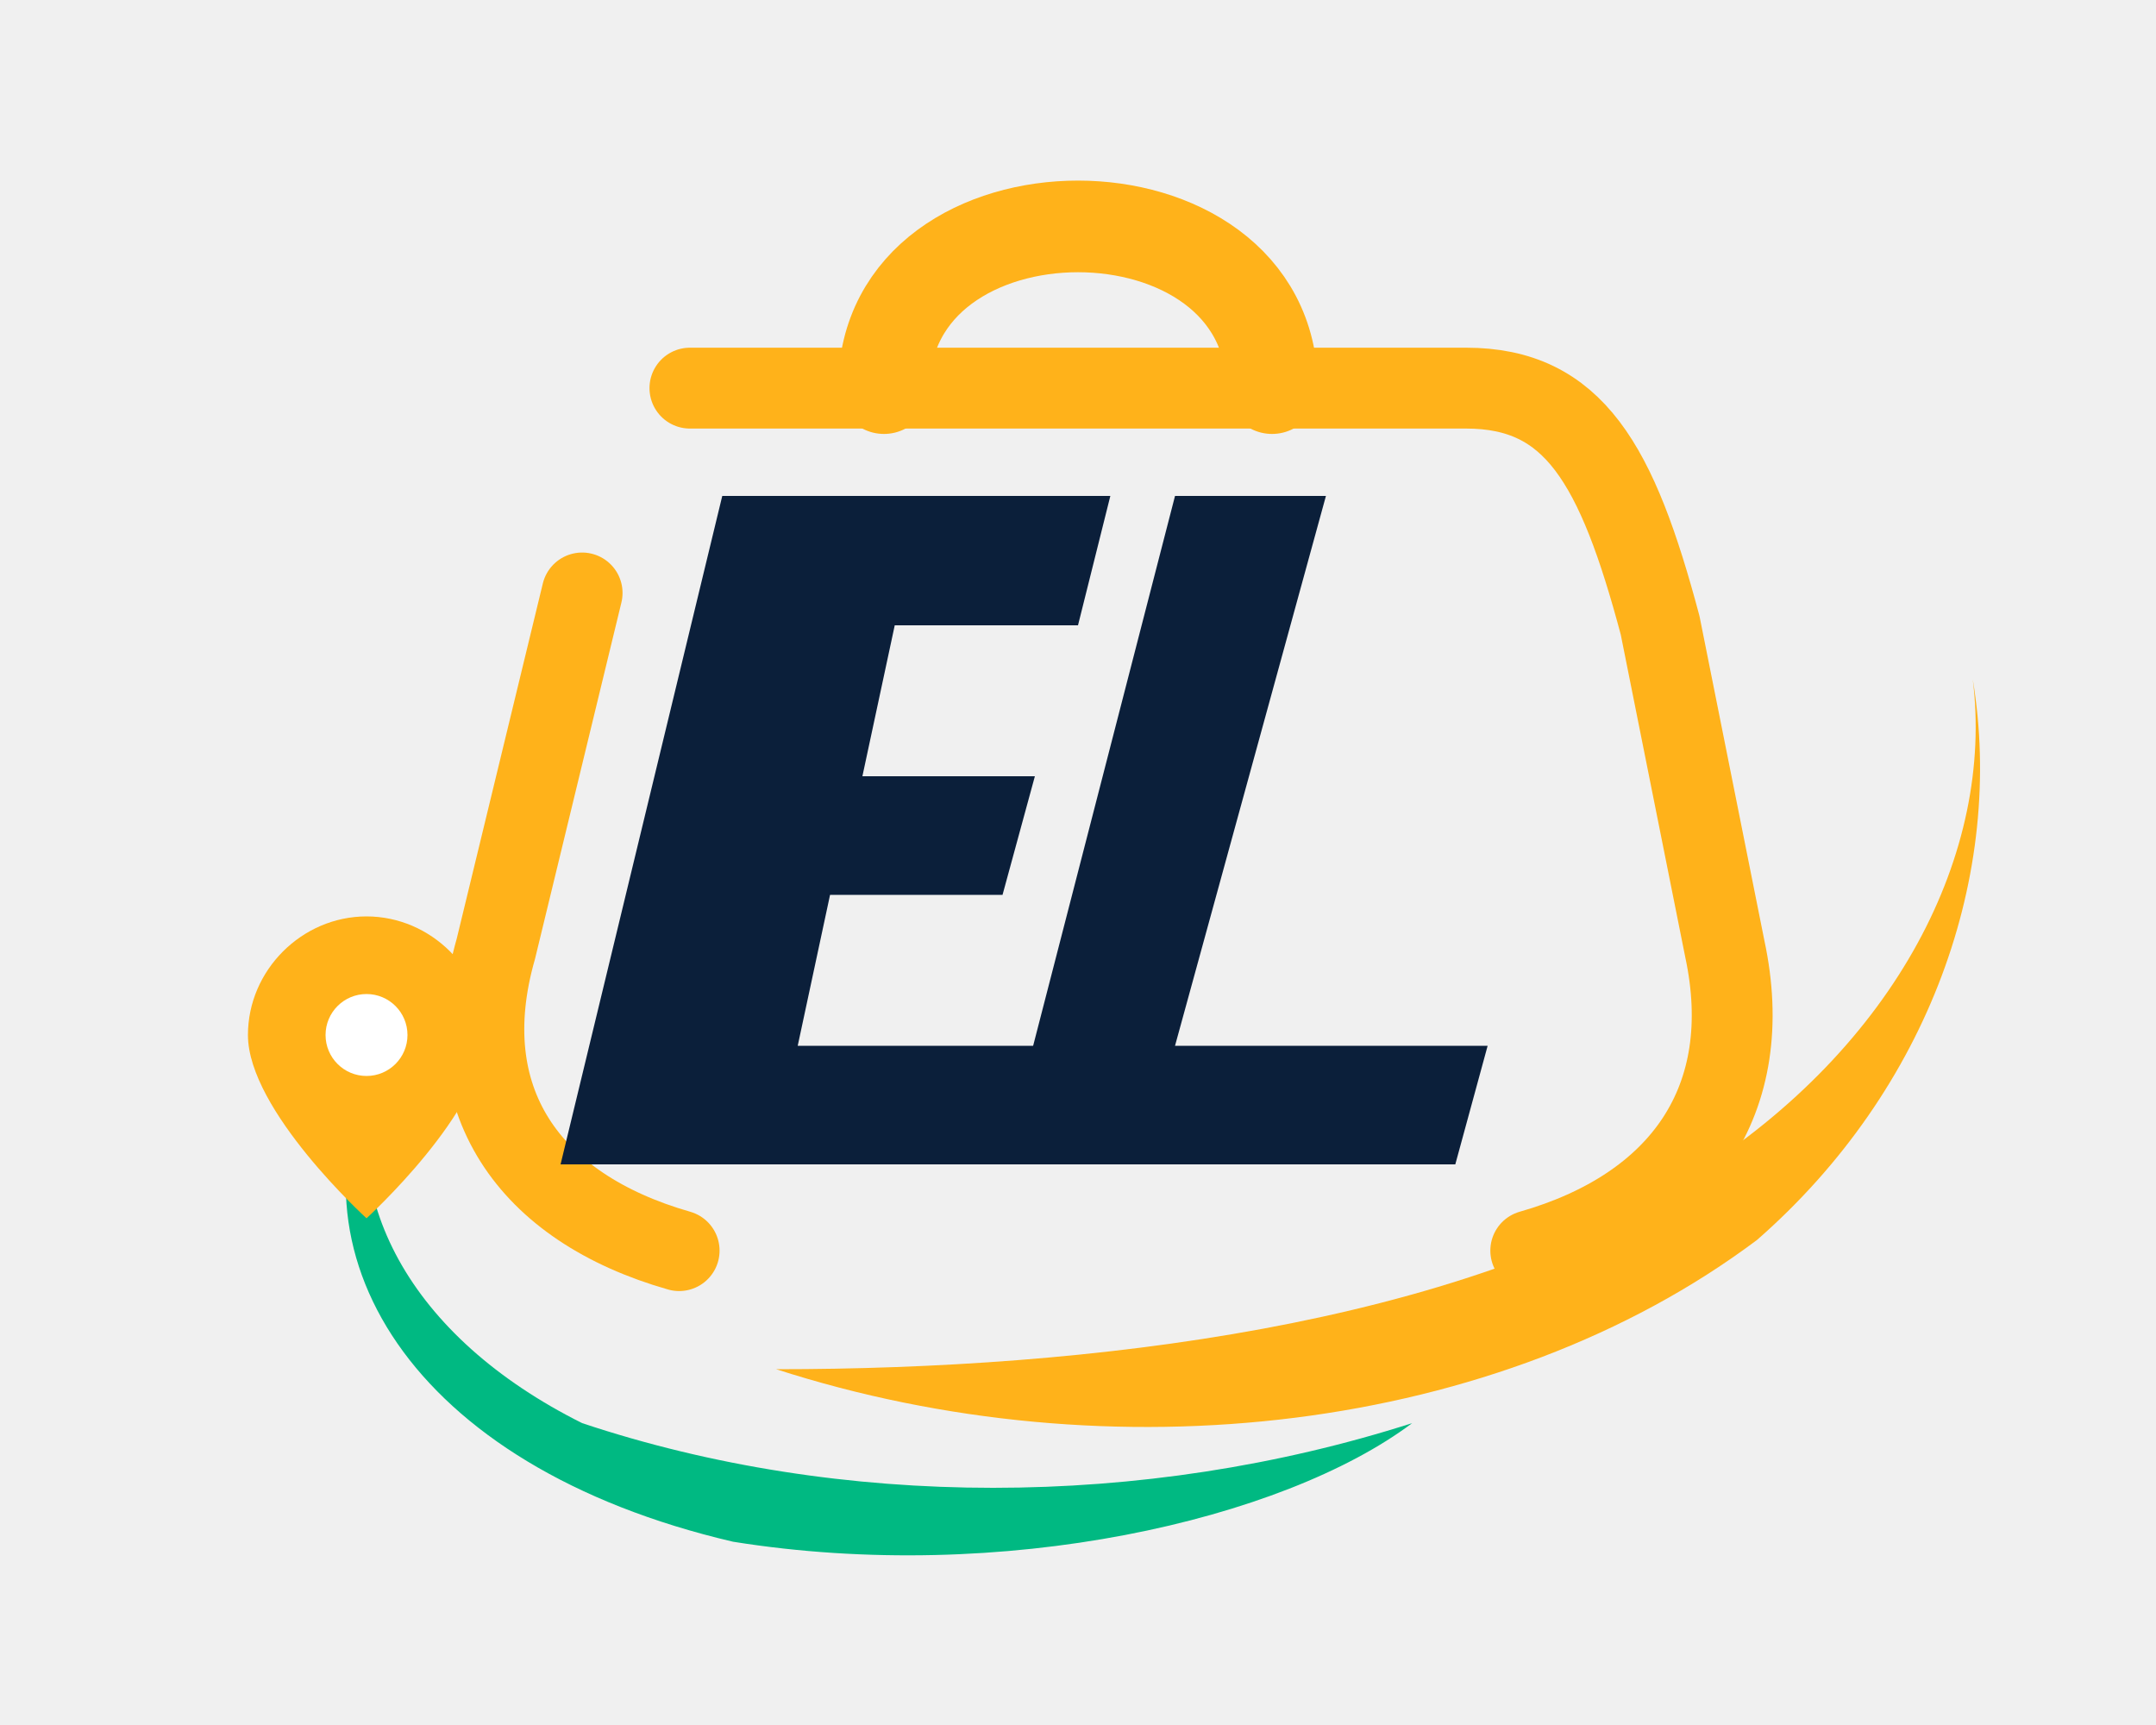
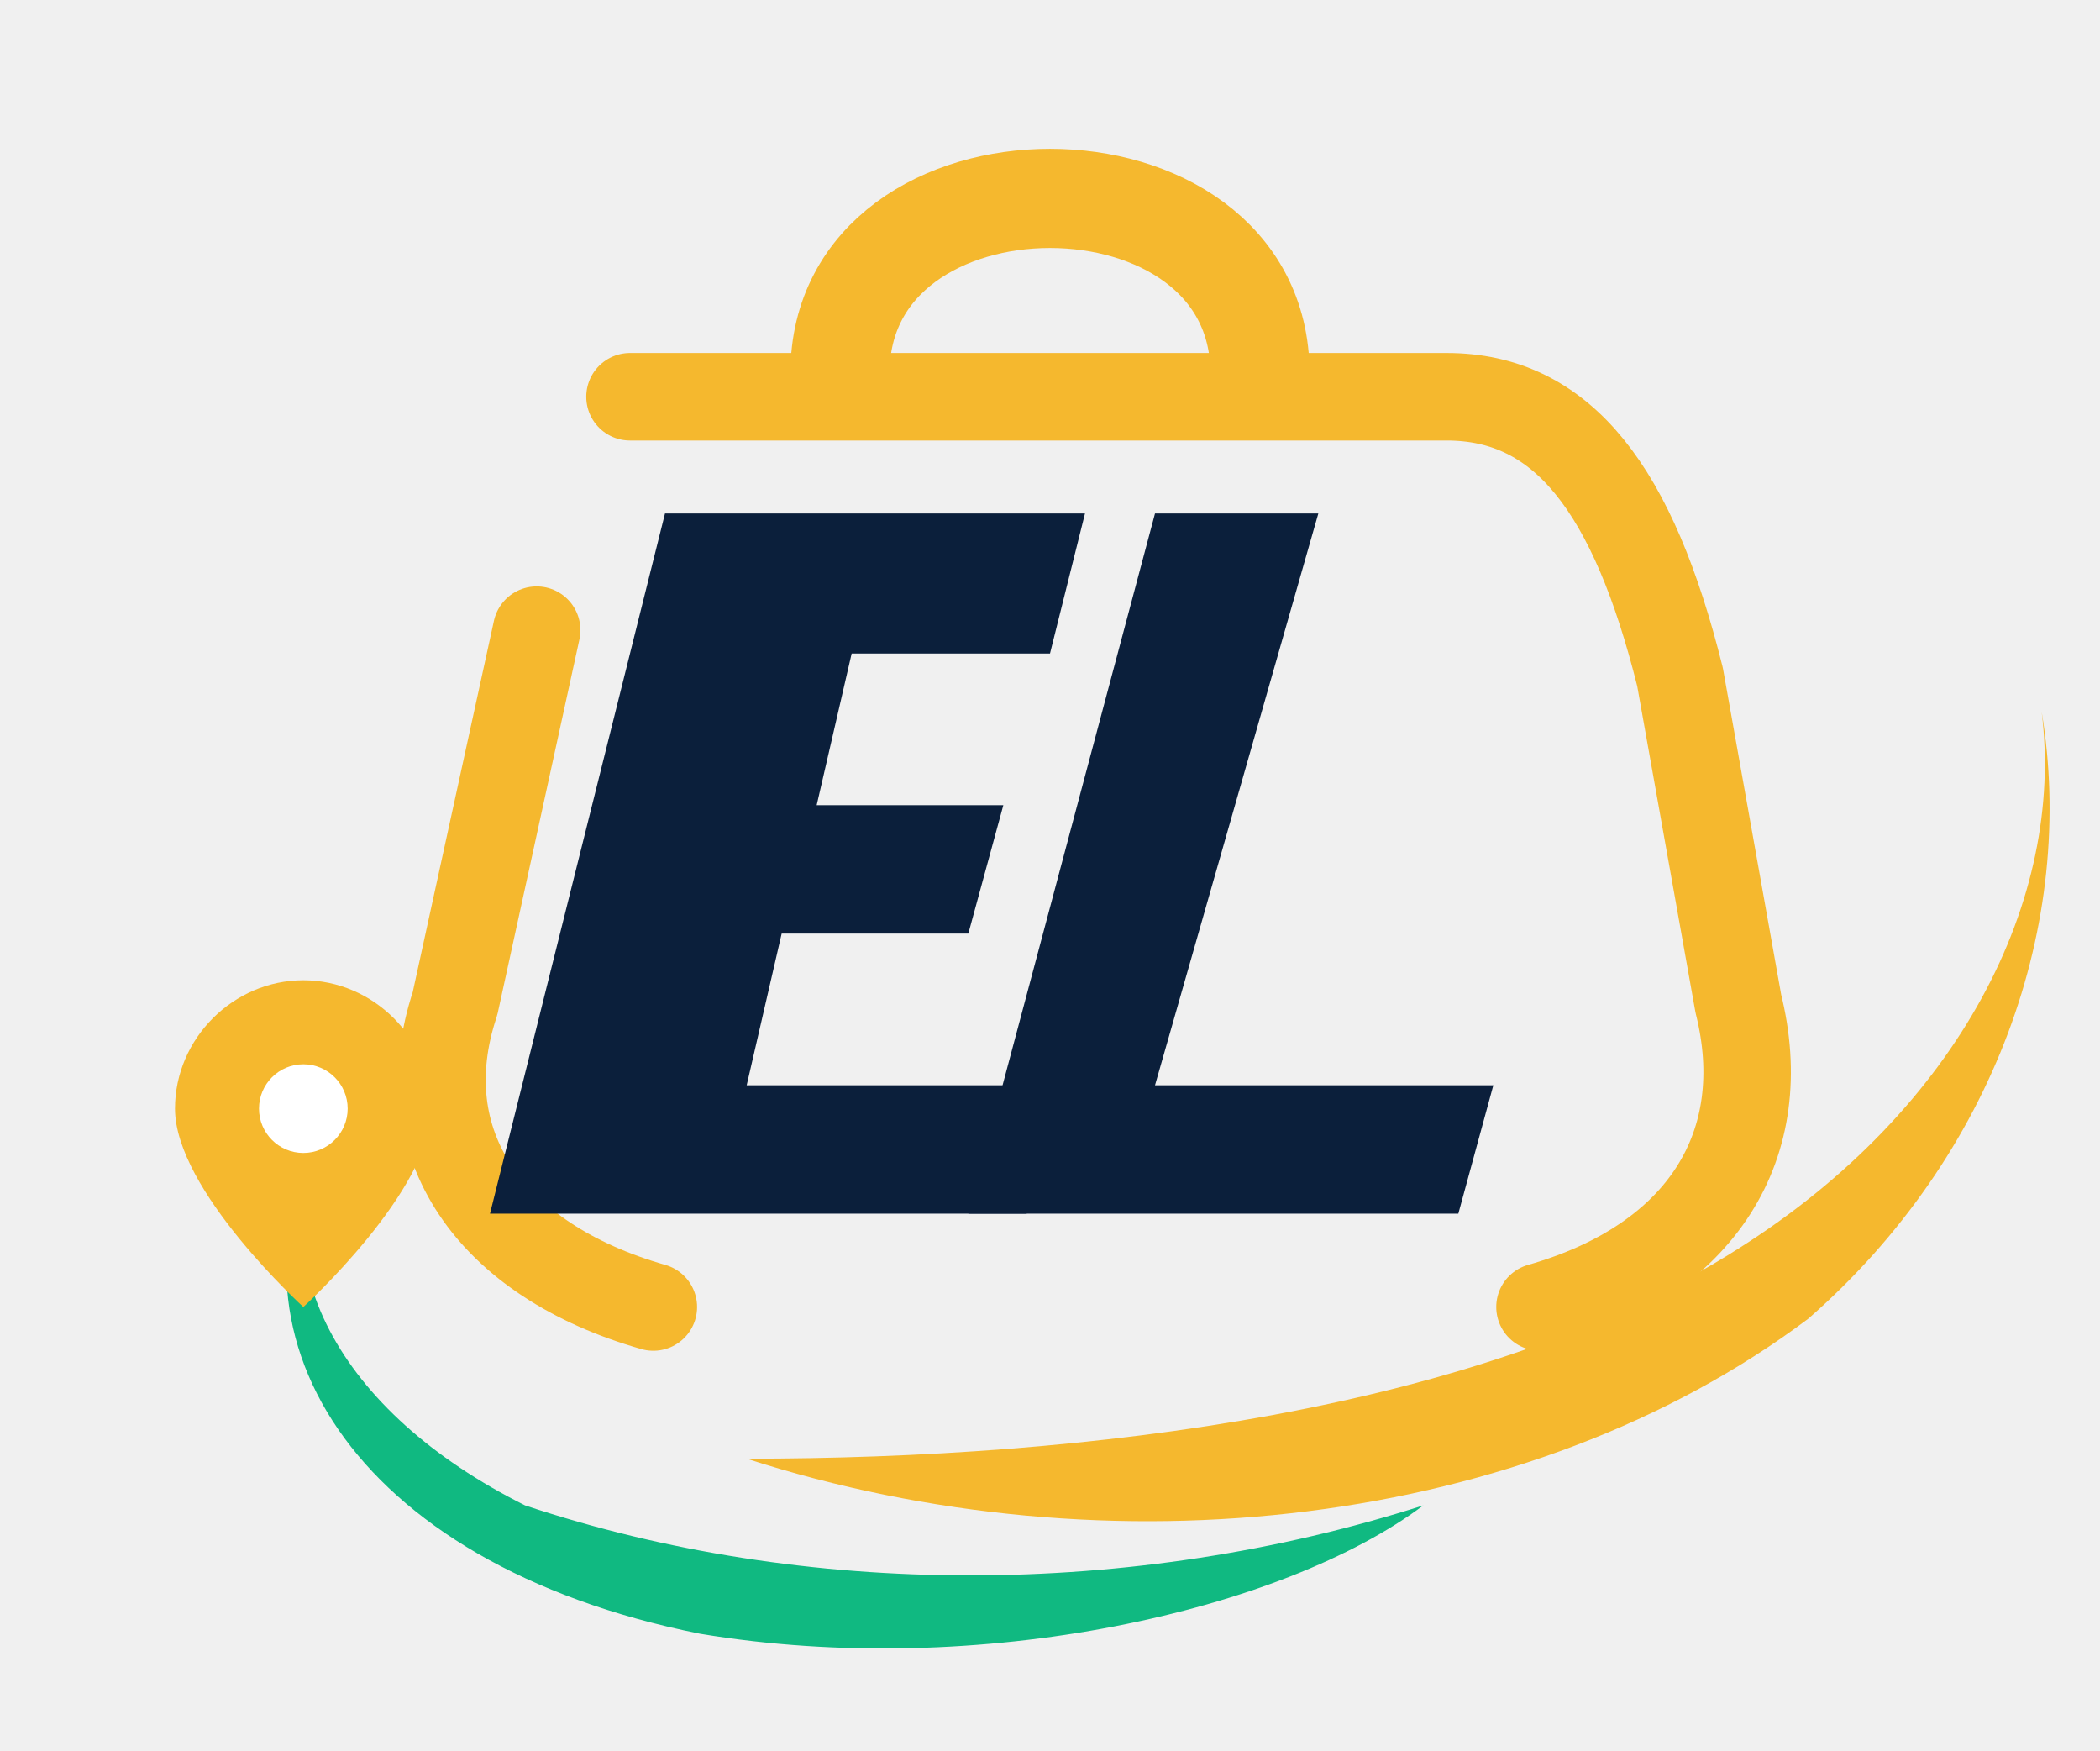
- <svg xmlns="http://www.w3.org/2000/svg" viewBox="0 0 200 160" width="100%" height="100%">
-   <path d="M 82 36 C 82 16, 118 16, 118 36" fill="none" stroke="#FFB21A" stroke-width="8.5" stroke-linecap="round" />
-   <path d="M 64 36 L 136 36 C 146 36, 150 43, 154 58 L 160 88 C 163 102, 156 112, 142 116" fill="none" stroke="#FFB21A" stroke-width="7.5" stroke-linecap="round" stroke-linejoin="round" />
-   <path d="M 54 55 L 46 88 C 42 102, 49 112, 63 116" fill="none" stroke="#FFB21A" stroke-width="7.5" stroke-linecap="round" stroke-linejoin="round" />
-   <g fill="#0B1F3A">
-     <path d="M 67 46 L 103 46 L 100 58 L 83 58 L 80 72 L 96 72 L 93 83 L 77 83 L 74 97 L 101 97 L 98 108 L 52 108 Z" />
-     <path d="M 109 46 L 123 46 L 109 97 L 138 97 L 135 108 L 93 108 Z" />
+ <svg xmlns="http://www.w3.org/2000/svg" viewBox="0 0 180 150" width="100%" height="100%">
+   <path d="M 72 32 C 72 12, 108 12, 108 32" fill="none" stroke="#F5B82E" stroke-width="8.5" stroke-linecap="round" />
+   <path d="M 54 34 L 124 34 C 134 34, 140 42, 144 58 L 149 86 C 152 98, 146 108, 132 112" fill="none" stroke="#F5B82E" stroke-width="7.5" stroke-linecap="round" stroke-linejoin="round" />
+   <path d="M 46 54 L 39 86 C 35 98, 42 108, 56 112" fill="none" stroke="#F5B82E" stroke-width="7.5" stroke-linecap="round" stroke-linejoin="round" />
+   <g fill="#0B1F3B">
+     <path d="M 57 44 L 93 44 L 90 56 L 73 56 L 70 69 L 86 69 L 83 80 L 67 80 L 64 93 L 91 93 L 88 104 L 42 104 Z" />
+     <path d="M 99 44 L 113 44 L 99 93 L 128 93 L 125 104 L 83 104 Z" />
  </g>
-   <path d="M 35 98 C 26 116, 38 136, 68 143 C 93 147, 119 141, 131 132 C 106 140, 78 140, 54 132 C 38 124, 31 111, 35 98 Z" fill="#00B982" />
-   <g transform="translate(34, 96)">
-     <path d="M 0 -11 C -6 -11, -11 -6, -11 0 C -11 7, 0 17, 0 17 C 0 17, 11 7, 11 0 C 11 -6, 6 -11, 0 -11 Z" fill="#FFB21A" />
+   <path d="M 28 96 C 18 114, 30 134, 60 140 C 84 144, 110 138, 122 129 C 97 137, 69 137, 45 129 C 29 121, 22 108, 28 96 Z" fill="#10B981" />
+   <g transform="translate(26, 95)">
+     <path d="M 0 -11 C -6 -11, -11 -6, -11 0 C -11 7, 0 17, 0 17 C 0 17, 11 7, 11 0 C 11 -6, 6 -11, 0 -11 Z" fill="#F5B82E" />
    <circle cx="0" cy="0" r="3.8" fill="#FFFFFF" />
  </g>
-   <path d="M 72 127 C 103 137, 139 133, 163 115 C 179 101, 186 81, 183 63 C 185 79, 176 97, 157 109 C 135 123, 101 127, 72 127 Z" fill="#FFB21A" />
+   <path d="M 64 125 C 95 135, 131 131, 155 113 C 171 99, 178 79, 175 61 C 177 77, 168 95, 149 107 C 127 121, 93 125, 64 125 Z" fill="#F5B82E" />
</svg>
